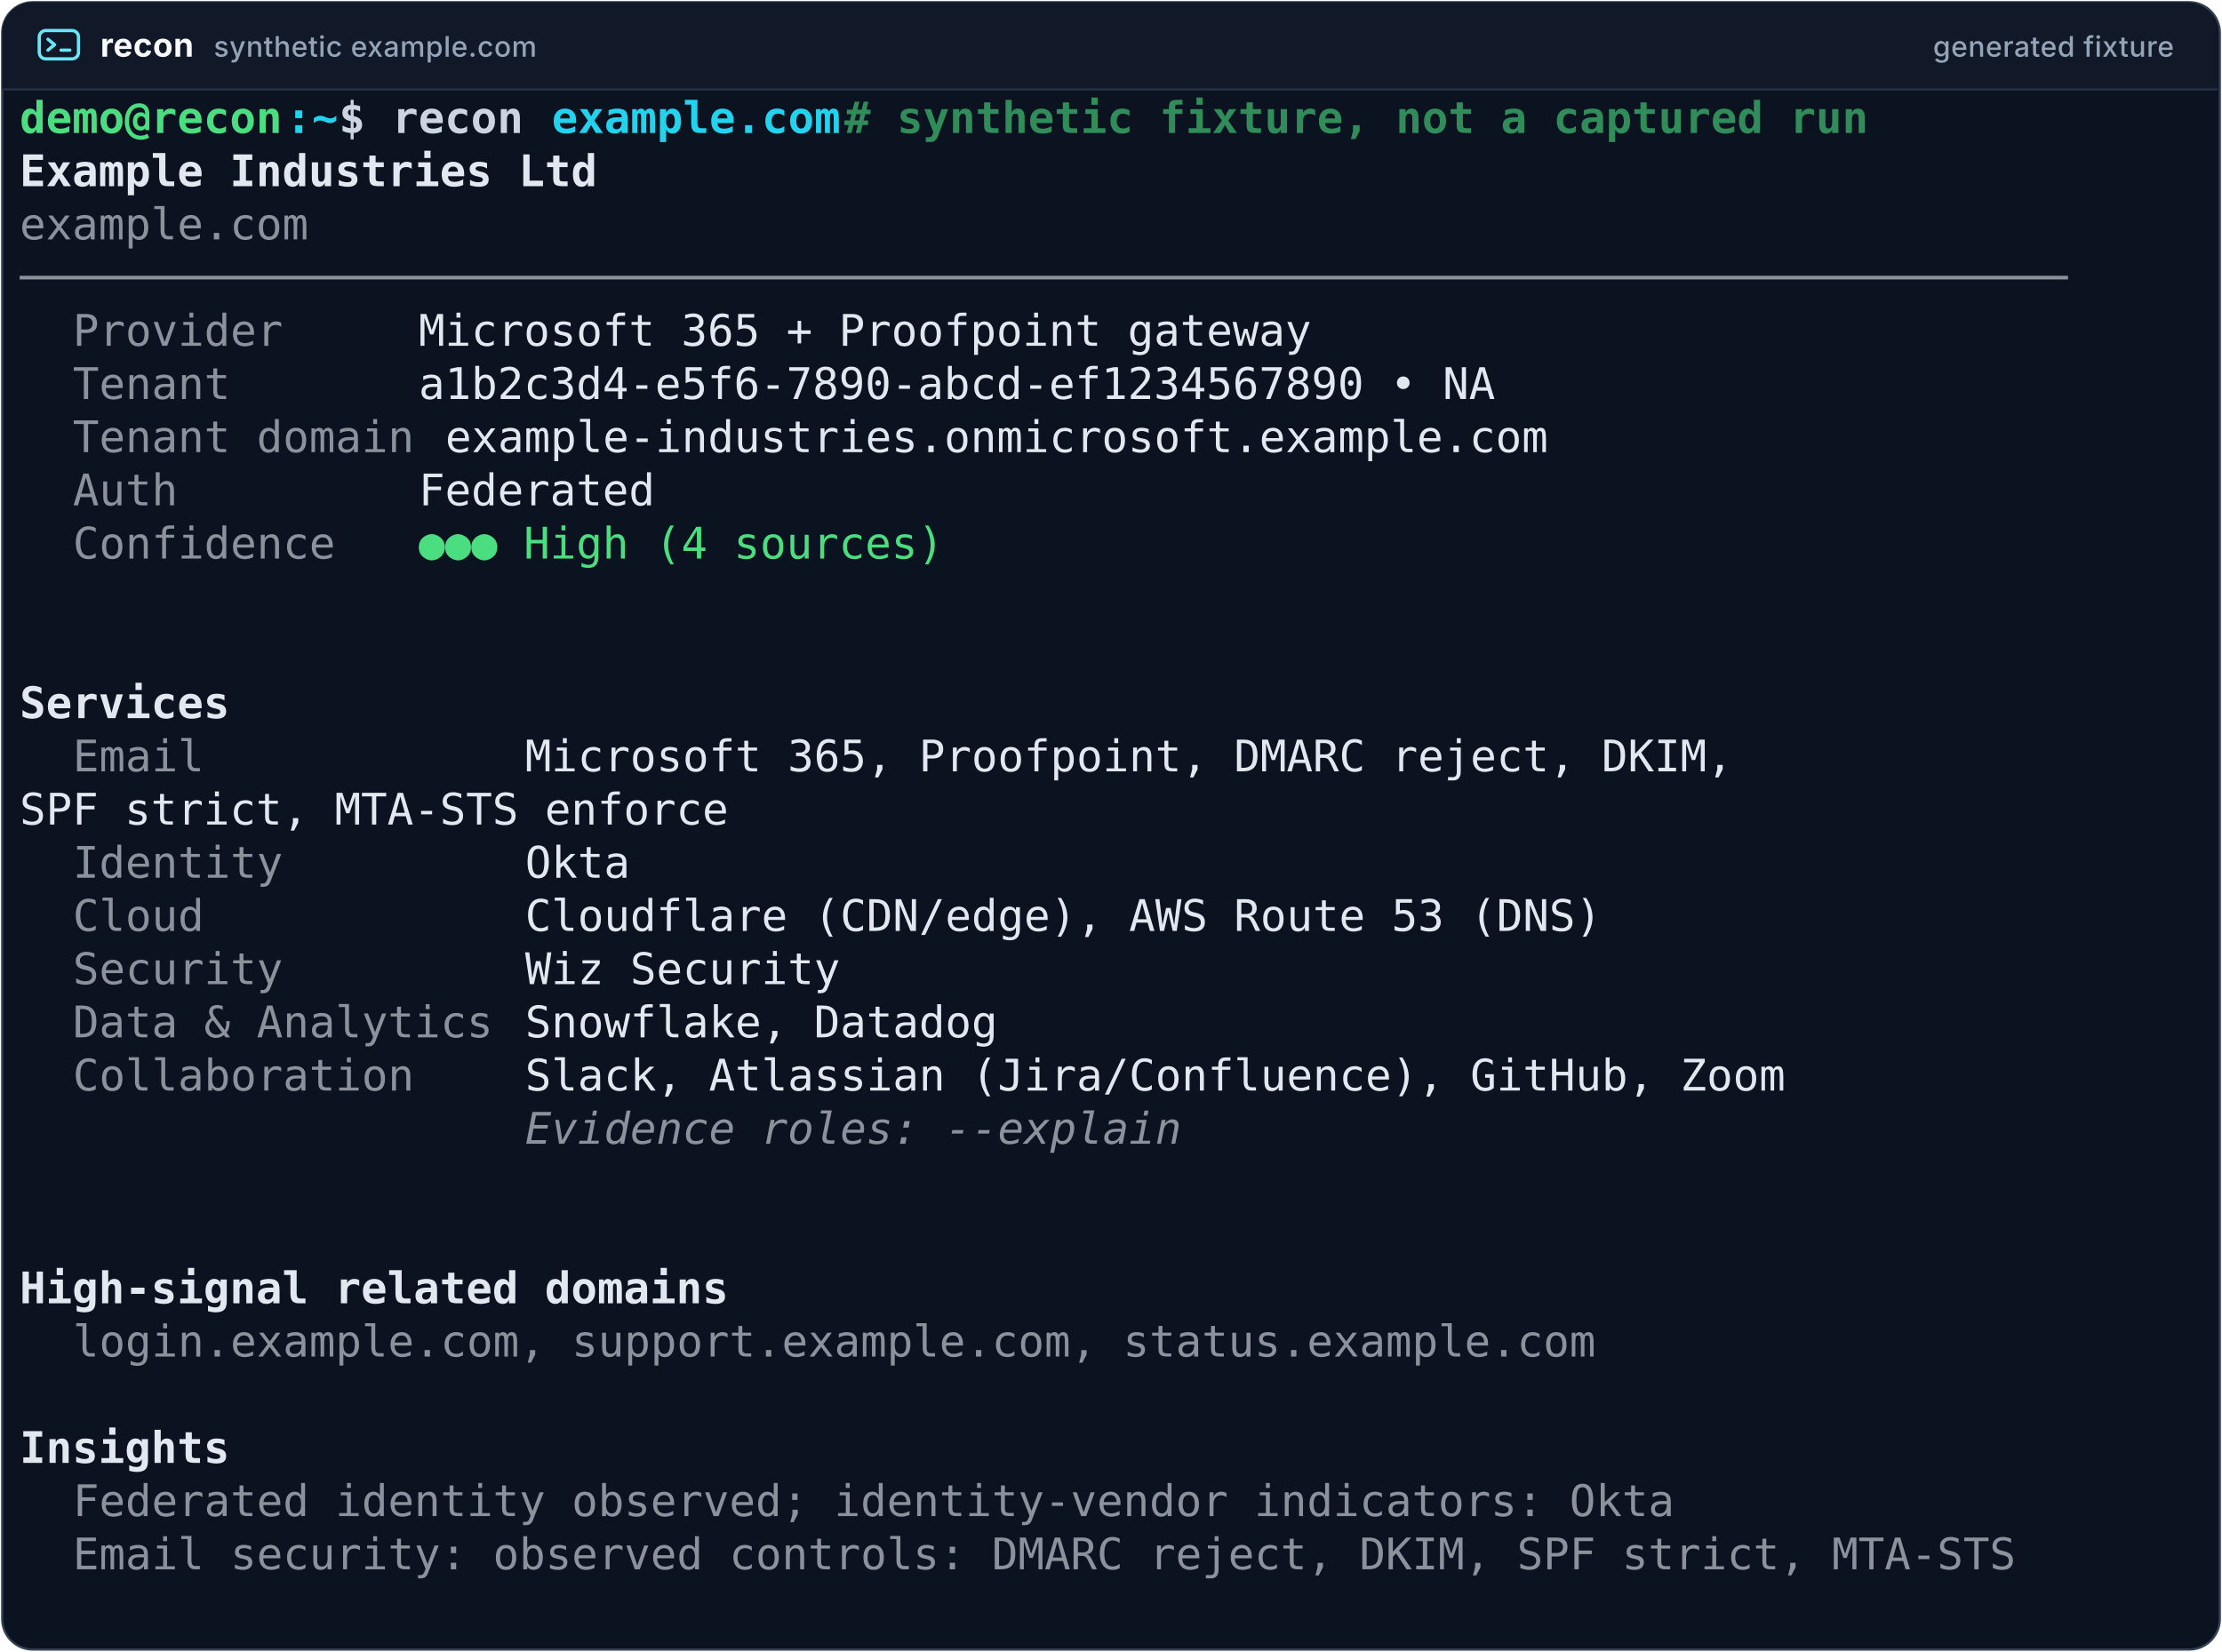
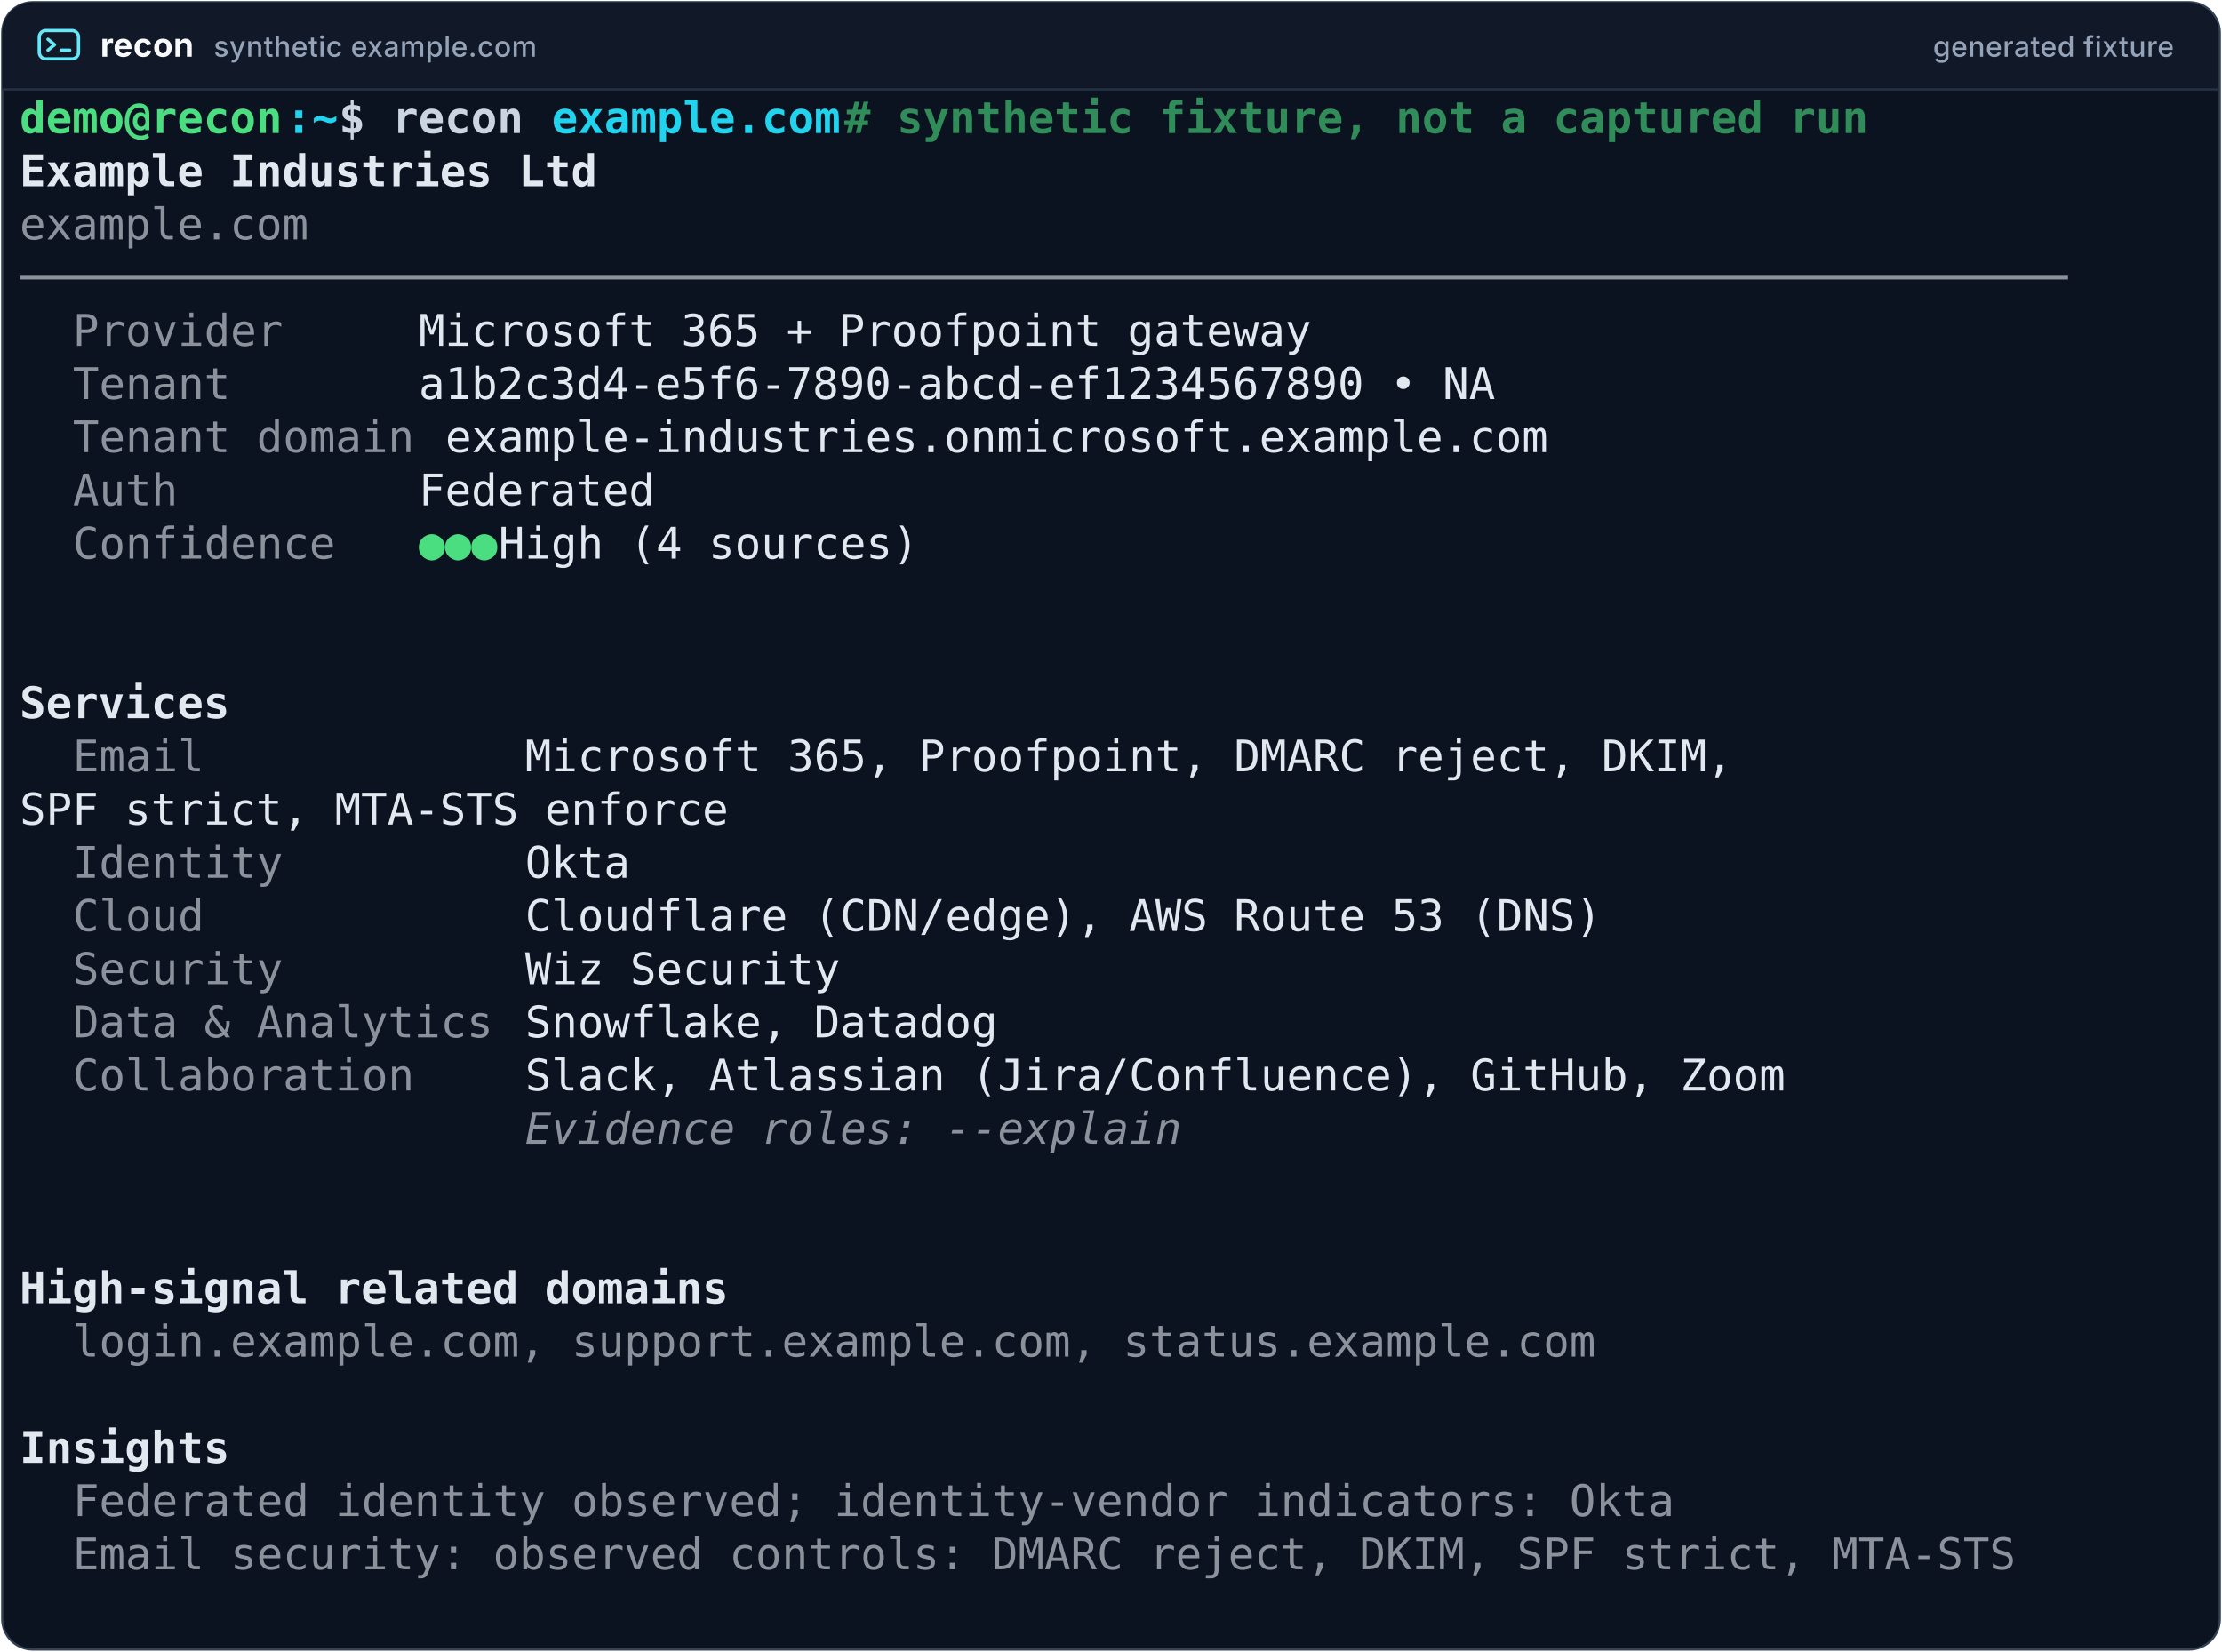
<svg xmlns="http://www.w3.org/2000/svg" class="rich-terminal" role="img" aria-labelledby="recon-demo-accessible-title recon-demo-accessible-description" viewBox="0 0 1019 757.6">
  <style>
    .recon-demo-matrix {
        font-family: "JetBrains Mono", "Cascadia Mono", "DejaVu Sans Mono", "Liberation Mono", monospace;
        font-size: 20px;
        line-height: 24.4px;
        font-variant-east-asian: full-width;
        font-feature-settings: "liga" 0;
    }
    .recon-demo-title {
        fill: #f8fafc;
        font-family: Inter, system-ui, sans-serif;
        font-size: 15px;
        font-weight: 650;
        letter-spacing: 0.2px;
    }
    .recon-demo-subtitle {
        fill: #94a3b8;
        font-family: Inter, system-ui, sans-serif;
        font-size: 13px;
        font-weight: 500;
        letter-spacing: 0.2px;
    }
    .recon-demo-r1 { fill: #4ade80;font-weight: bold }
.recon-demo-r2 { fill: #22d3ee;font-weight: bold }
.recon-demo-r3 { fill: #cbd5e1;font-weight: bold }
.recon-demo-r4 { fill: #308c59;font-weight: bold }
.recon-demo-r5 { fill: #e2e8f0 }
.recon-demo-r6 { fill: #e2e8f0;font-weight: bold }
.recon-demo-r7 { fill: #8c929c }
.recon-demo-r8 { fill: #4ade80 }
.recon-demo-r9 { fill: #8c929c;font-style: italic; }
    </style>
  <defs>
    <clipPath id="recon-demo-clip-terminal">
      <rect x="0" y="0" width="999.4" height="706.6" />
    </clipPath>
    <clipPath id="recon-demo-line-0">
      <rect x="0" y="1.5" width="1000.4" height="24.65" />
    </clipPath>
    <clipPath id="recon-demo-line-1">
      <rect x="0" y="25.9" width="1000.4" height="24.65" />
    </clipPath>
    <clipPath id="recon-demo-line-2">
      <rect x="0" y="50.3" width="1000.4" height="24.65" />
    </clipPath>
    <clipPath id="recon-demo-line-3">
      <rect x="0" y="74.7" width="1000.4" height="24.65" />
    </clipPath>
    <clipPath id="recon-demo-line-4">
      <rect x="0" y="99.1" width="1000.4" height="24.65" />
    </clipPath>
    <clipPath id="recon-demo-line-5">
      <rect x="0" y="123.5" width="1000.4" height="24.65" />
    </clipPath>
    <clipPath id="recon-demo-line-6">
      <rect x="0" y="147.9" width="1000.4" height="24.65" />
    </clipPath>
    <clipPath id="recon-demo-line-7">
      <rect x="0" y="172.3" width="1000.4" height="24.65" />
    </clipPath>
    <clipPath id="recon-demo-line-8">
      <rect x="0" y="196.7" width="1000.4" height="24.65" />
    </clipPath>
    <clipPath id="recon-demo-line-9">
      <rect x="0" y="221.1" width="1000.4" height="24.65" />
    </clipPath>
    <clipPath id="recon-demo-line-10">
      <rect x="0" y="245.5" width="1000.4" height="24.65" />
    </clipPath>
    <clipPath id="recon-demo-line-11">
      <rect x="0" y="269.9" width="1000.4" height="24.65" />
    </clipPath>
    <clipPath id="recon-demo-line-12">
      <rect x="0" y="294.3" width="1000.4" height="24.65" />
    </clipPath>
    <clipPath id="recon-demo-line-13">
      <rect x="0" y="318.7" width="1000.4" height="24.65" />
    </clipPath>
    <clipPath id="recon-demo-line-14">
      <rect x="0" y="343.1" width="1000.4" height="24.65" />
    </clipPath>
    <clipPath id="recon-demo-line-15">
      <rect x="0" y="367.5" width="1000.4" height="24.65" />
    </clipPath>
    <clipPath id="recon-demo-line-16">
      <rect x="0" y="391.9" width="1000.4" height="24.65" />
    </clipPath>
    <clipPath id="recon-demo-line-17">
      <rect x="0" y="416.3" width="1000.4" height="24.65" />
    </clipPath>
    <clipPath id="recon-demo-line-18">
      <rect x="0" y="440.7" width="1000.4" height="24.65" />
    </clipPath>
    <clipPath id="recon-demo-line-19">
      <rect x="0" y="465.1" width="1000.4" height="24.65" />
    </clipPath>
    <clipPath id="recon-demo-line-20">
      <rect x="0" y="489.5" width="1000.4" height="24.65" />
    </clipPath>
    <clipPath id="recon-demo-line-21">
      <rect x="0" y="513.9" width="1000.4" height="24.65" />
    </clipPath>
    <clipPath id="recon-demo-line-22">
      <rect x="0" y="538.3" width="1000.4" height="24.65" />
    </clipPath>
    <clipPath id="recon-demo-line-23">
      <rect x="0" y="562.7" width="1000.4" height="24.65" />
    </clipPath>
    <clipPath id="recon-demo-line-24">
      <rect x="0" y="587.1" width="1000.4" height="24.65" />
    </clipPath>
    <clipPath id="recon-demo-line-25">
      <rect x="0" y="611.5" width="1000.4" height="24.65" />
    </clipPath>
    <clipPath id="recon-demo-line-26">
      <rect x="0" y="635.9" width="1000.4" height="24.65" />
    </clipPath>
    <clipPath id="recon-demo-line-27">
      <rect x="0" y="660.3" width="1000.4" height="24.65" />
    </clipPath>
  </defs>
  <rect fill="#0b1220" stroke="#334155" stroke-width="1" x="1" y="1" width="1017" height="755.6" rx="14" />
  <path fill="#111827" d="M 15 1 H 1003 A 14 14 0 0 1 1017 15 V 41 H 1 V 15 A 14 14 0 0 1 15 1 Z" />
  <line x1="1" y1="41" x2="1017" y2="41" stroke="#253247" stroke-width="1" />
  <g fill="none" stroke="#67e8f9" stroke-linecap="round" stroke-linejoin="round" stroke-width="1.5">
    <rect x="18" y="14" width="18" height="13" rx="3" />
    <path d="M 22 18 L 25 20.5 L 22 23 M 28 23 H 32" />
  </g>
  <text class="recon-demo-title" x="46" y="26">recon</text>
  <text class="recon-demo-subtitle" x="98" y="26">synthetic example.com</text>
  <text class="recon-demo-subtitle" text-anchor="end" x="997" y="26">generated fixture</text>
  <g transform="translate(9, 41)" clip-path="url(#recon-demo-clip-terminal)">
    <g class="recon-demo-matrix">
      <text class="recon-demo-r1" x="0" y="20" textLength="122" clip-path="url(#recon-demo-line-0)">demo@recon</text>
      <text class="recon-demo-r2" x="122" y="20" textLength="24.4" clip-path="url(#recon-demo-line-0)">:~</text>
      <text class="recon-demo-r3" x="146.4" y="20" textLength="24.4" clip-path="url(#recon-demo-line-0)">$ </text>
      <text class="recon-demo-r3" x="170.8" y="20" textLength="73.2" clip-path="url(#recon-demo-line-0)">recon </text>
      <text class="recon-demo-r2" x="244" y="20" textLength="134.2" clip-path="url(#recon-demo-line-0)">example.com</text>
      <text class="recon-demo-r4" x="378.2" y="20" textLength="524.6" clip-path="url(#recon-demo-line-0)">    # synthetic fixture, not a captured run</text>
      <text class="recon-demo-r5" x="1000.4" y="20" textLength="12.2" clip-path="url(#recon-demo-line-0)">
</text>
      <text class="recon-demo-r6" x="0" y="44.4" textLength="268.4" clip-path="url(#recon-demo-line-1)">Example Industries Ltd</text>
      <text class="recon-demo-r5" x="1000.4" y="44.4" textLength="12.2" clip-path="url(#recon-demo-line-1)">
</text>
      <text class="recon-demo-r7" x="0" y="68.8" textLength="134.2" clip-path="url(#recon-demo-line-2)">example.com</text>
      <text class="recon-demo-r5" x="1000.4" y="68.8" textLength="12.2" clip-path="url(#recon-demo-line-2)">
</text>
      <text class="recon-demo-r7" x="0" y="93.2" textLength="951.6" clip-path="url(#recon-demo-line-3)">──────────────────────────────────────────────────────────────────────────────</text>
      <text class="recon-demo-r5" x="1000.4" y="93.2" textLength="12.2" clip-path="url(#recon-demo-line-3)">
</text>
      <text class="recon-demo-r7" x="24.4" y="117.6" textLength="158.6" clip-path="url(#recon-demo-line-4)">Provider     </text>
      <text class="recon-demo-r5" x="183" y="117.6" textLength="414.8" clip-path="url(#recon-demo-line-4)">Microsoft 365 + Proofpoint gateway</text>
      <text class="recon-demo-r5" x="1000.4" y="117.6" textLength="12.2" clip-path="url(#recon-demo-line-4)">
</text>
      <text class="recon-demo-r7" x="24.4" y="142" textLength="158.6" clip-path="url(#recon-demo-line-5)">Tenant       </text>
      <text class="recon-demo-r5" x="183" y="142" textLength="500.2" clip-path="url(#recon-demo-line-5)">a1b2c3d4-e5f6-7890-abcd-ef1234567890 • NA</text>
      <text class="recon-demo-r5" x="1000.4" y="142" textLength="12.2" clip-path="url(#recon-demo-line-5)">
</text>
      <text class="recon-demo-r7" x="24.4" y="166.4" textLength="170.8" clip-path="url(#recon-demo-line-6)">Tenant domain </text>
      <text class="recon-demo-r5" x="195.2" y="166.4" textLength="512.4" clip-path="url(#recon-demo-line-6)">example-industries.onmicrosoft.example.com</text>
      <text class="recon-demo-r5" x="1000.4" y="166.4" textLength="12.2" clip-path="url(#recon-demo-line-6)">
</text>
      <text class="recon-demo-r7" x="24.4" y="190.8" textLength="158.6" clip-path="url(#recon-demo-line-7)">Auth         </text>
      <text class="recon-demo-r5" x="183" y="190.8" textLength="109.8" clip-path="url(#recon-demo-line-7)">Federated</text>
      <text class="recon-demo-r5" x="1000.4" y="190.8" textLength="12.2" clip-path="url(#recon-demo-line-7)">
</text>
      <text class="recon-demo-r7" x="24.4" y="215.2" textLength="158.6" clip-path="url(#recon-demo-line-8)">Confidence   </text>
-       <text class="recon-demo-r8" x="183" y="215.2" textLength="244" clip-path="url(#recon-demo-line-8)">●●● High (4 sources)</text>
+       <text class="recon-demo-r8" x="183" y="215.2" textLength="36.6" clip-path="url(#recon-demo-line-8)">●●●</text>
+       <text class="recon-demo-r5" x="219.6" y="215.2" textLength="207.4" clip-path="url(#recon-demo-line-8)"> High (4 sources)</text>
      <text class="recon-demo-r5" x="1000.4" y="215.2" textLength="12.2" clip-path="url(#recon-demo-line-8)">
</text>
      <text class="recon-demo-r5" x="1000.4" y="239.6" textLength="12.2" clip-path="url(#recon-demo-line-9)">
</text>
      <text class="recon-demo-r5" x="1000.4" y="264" textLength="12.2" clip-path="url(#recon-demo-line-10)">
</text>
      <text class="recon-demo-r6" x="0" y="288.4" textLength="97.6" clip-path="url(#recon-demo-line-11)">Services</text>
      <text class="recon-demo-r5" x="1000.4" y="288.4" textLength="12.2" clip-path="url(#recon-demo-line-11)">
</text>
      <text class="recon-demo-r7" x="24.4" y="312.8" textLength="207.4" clip-path="url(#recon-demo-line-12)">Email            </text>
      <text class="recon-demo-r5" x="231.8" y="312.8" textLength="561.2" clip-path="url(#recon-demo-line-12)">Microsoft 365, Proofpoint, DMARC reject, DKIM,</text>
      <text class="recon-demo-r5" x="1000.4" y="312.8" textLength="12.2" clip-path="url(#recon-demo-line-12)">
</text>
      <text class="recon-demo-r5" x="0" y="337.2" textLength="561.2" clip-path="url(#recon-demo-line-13)">                   SPF strict, MTA-STS enforce</text>
      <text class="recon-demo-r5" x="1000.4" y="337.2" textLength="12.2" clip-path="url(#recon-demo-line-13)">
</text>
      <text class="recon-demo-r7" x="24.4" y="361.6" textLength="207.4" clip-path="url(#recon-demo-line-14)">Identity         </text>
      <text class="recon-demo-r5" x="231.8" y="361.6" textLength="48.8" clip-path="url(#recon-demo-line-14)">Okta</text>
      <text class="recon-demo-r5" x="1000.4" y="361.6" textLength="12.2" clip-path="url(#recon-demo-line-14)">
</text>
      <text class="recon-demo-r7" x="24.4" y="386" textLength="207.4" clip-path="url(#recon-demo-line-15)">Cloud            </text>
      <text class="recon-demo-r5" x="231.8" y="386" textLength="500.2" clip-path="url(#recon-demo-line-15)">Cloudflare (CDN/edge), AWS Route 53 (DNS)</text>
      <text class="recon-demo-r5" x="1000.4" y="386" textLength="12.2" clip-path="url(#recon-demo-line-15)">
</text>
      <text class="recon-demo-r7" x="24.4" y="410.4" textLength="207.4" clip-path="url(#recon-demo-line-16)">Security         </text>
      <text class="recon-demo-r5" x="231.8" y="410.4" textLength="146.4" clip-path="url(#recon-demo-line-16)">Wiz Security</text>
      <text class="recon-demo-r5" x="1000.4" y="410.4" textLength="12.2" clip-path="url(#recon-demo-line-16)">
</text>
      <text class="recon-demo-r7" x="24.4" y="434.8" textLength="207.4" clip-path="url(#recon-demo-line-17)">Data &amp; Analytics </text>
      <text class="recon-demo-r5" x="231.8" y="434.8" textLength="219.6" clip-path="url(#recon-demo-line-17)">Snowflake, Datadog</text>
      <text class="recon-demo-r5" x="1000.4" y="434.8" textLength="12.2" clip-path="url(#recon-demo-line-17)">
</text>
      <text class="recon-demo-r7" x="24.4" y="459.2" textLength="207.4" clip-path="url(#recon-demo-line-18)">Collaboration    </text>
      <text class="recon-demo-r5" x="231.8" y="459.2" textLength="585.6" clip-path="url(#recon-demo-line-18)">Slack, Atlassian (Jira/Confluence), GitHub, Zoom</text>
      <text class="recon-demo-r5" x="1000.4" y="459.2" textLength="12.2" clip-path="url(#recon-demo-line-18)">
</text>
      <text class="recon-demo-r9" x="231.8" y="483.6" textLength="305" clip-path="url(#recon-demo-line-19)">Evidence roles: --explain</text>
      <text class="recon-demo-r5" x="1000.4" y="483.6" textLength="12.2" clip-path="url(#recon-demo-line-19)">
</text>
      <text class="recon-demo-r5" x="1000.4" y="508" textLength="12.2" clip-path="url(#recon-demo-line-20)">
</text>
      <text class="recon-demo-r5" x="1000.4" y="532.4" textLength="12.2" clip-path="url(#recon-demo-line-21)">
</text>
      <text class="recon-demo-r6" x="0" y="556.8" textLength="329.4" clip-path="url(#recon-demo-line-22)">High-signal related domains</text>
      <text class="recon-demo-r5" x="1000.4" y="556.8" textLength="12.2" clip-path="url(#recon-demo-line-22)">
</text>
      <text class="recon-demo-r7" x="24.4" y="581.2" textLength="707.6" clip-path="url(#recon-demo-line-23)">login.example.com, support.example.com, status.example.com</text>
      <text class="recon-demo-r5" x="1000.4" y="581.2" textLength="12.2" clip-path="url(#recon-demo-line-23)">
</text>
      <text class="recon-demo-r5" x="1000.4" y="605.6" textLength="12.2" clip-path="url(#recon-demo-line-24)">
</text>
      <text class="recon-demo-r6" x="0" y="630" textLength="97.6" clip-path="url(#recon-demo-line-25)">Insights</text>
      <text class="recon-demo-r5" x="1000.4" y="630" textLength="12.2" clip-path="url(#recon-demo-line-25)">
</text>
      <text class="recon-demo-r7" x="24.4" y="654.4" textLength="744.2" clip-path="url(#recon-demo-line-26)">Federated identity observed; identity-vendor indicators: Okta</text>
      <text class="recon-demo-r5" x="1000.4" y="654.4" textLength="12.2" clip-path="url(#recon-demo-line-26)">
</text>
      <text class="recon-demo-r7" x="24.4" y="678.8" textLength="902.8" clip-path="url(#recon-demo-line-27)">Email security: observed controls: DMARC reject, DKIM, SPF strict, MTA-STS</text>
      <text class="recon-demo-r5" x="1000.4" y="678.8" textLength="12.2" clip-path="url(#recon-demo-line-27)">
</text>
      <text class="recon-demo-r5" x="1000.4" y="703.2" textLength="12.2" clip-path="url(#recon-demo-line-28)">
</text>
    </g>
  </g>
</svg>
